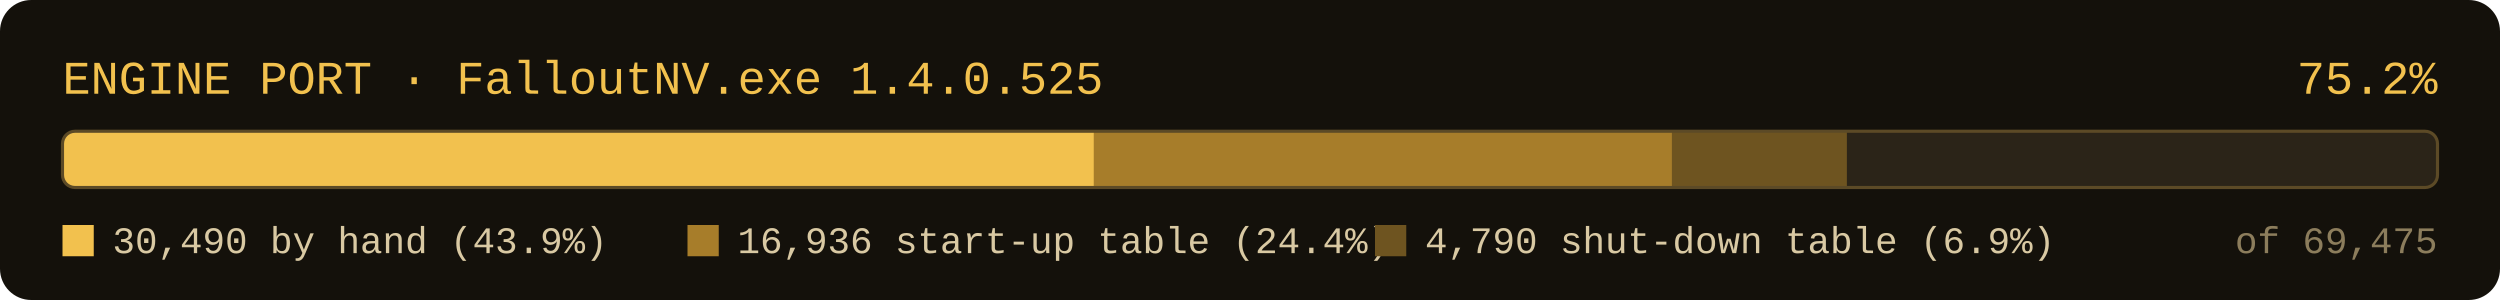
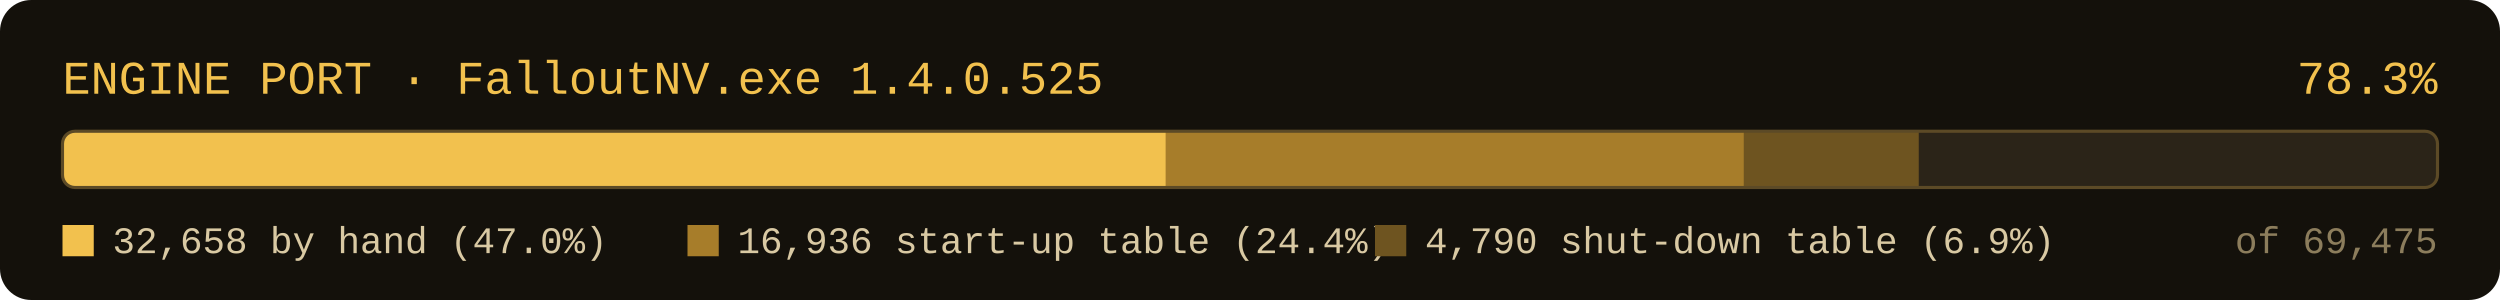
- <svg xmlns="http://www.w3.org/2000/svg" width="800" height="96" viewBox="0 0 800 96" role="img" aria-label="Engine port progress: 43.9% translated by hand, 24.4% start-up table, 6.9% shut-down table, 75.2% covered in all">
+ <svg xmlns="http://www.w3.org/2000/svg" width="800" height="96" viewBox="0 0 800 96" role="img" aria-label="Engine port progress: 47.0% translated by hand, 24.4% start-up table, 6.9% shut-down table, 78.3% covered in all">
  <rect x="0" y="0" width="800" height="96" rx="10" fill="#14110b" />
  <text x="20" y="30" font-family="Consolas, 'Courier New', monospace" font-size="15" fill="#f2c14e">ENGINE PORT · FalloutNV.exe 1.4.0.525</text>
-   <text x="780" y="30" text-anchor="end" font-family="Consolas, 'Courier New', monospace" font-size="15" fill="#f2c14e">75.2%</text>
+   <text x="780" y="30" text-anchor="end" font-family="Consolas, 'Courier New', monospace" font-size="15" fill="#f2c14e">78.3%</text>
  <rect x="20" y="42" width="760" height="18" rx="4" fill="#2b2418" />
-   <rect x="20" y="42" width="334" height="18" rx="4" fill="#f2c14e" />
-   <rect x="350" y="42" width="189" height="18" fill="#a77d2a" />
-   <rect x="535" y="42" width="56" height="18" fill="#6e5420" />
+   <rect x="20" y="42" width="357" height="18" rx="4" fill="#f2c14e" />
+   <rect x="373" y="42" width="189" height="18" fill="#a77d2a" />
+   <rect x="558" y="42" width="56" height="18" fill="#6e5420" />
  <rect x="20" y="42" width="760" height="18" rx="4" fill="none" stroke="#5c4a26" stroke-width="1" />
  <rect x="20" y="72" width="10" height="10" fill="#f2c14e" />
-   <text x="36" y="81" font-family="Consolas, 'Courier New', monospace" font-size="12" fill="#d9c9a3">30,490 by hand (43.9%)</text>
+   <text x="36" y="81" font-family="Consolas, 'Courier New', monospace" font-size="12" fill="#d9c9a3">32,658 by hand (47.0%)</text>
  <rect x="220" y="72" width="10" height="10" fill="#a77d2a" />
  <text x="236" y="81" font-family="Consolas, 'Courier New', monospace" font-size="12" fill="#d9c9a3">16,936 start-up table (24.4%)</text>
  <rect x="440" y="72" width="10" height="10" fill="#6e5420" />
  <text x="456" y="81" font-family="Consolas, 'Courier New', monospace" font-size="12" fill="#d9c9a3">4,790 shut-down table (6.9%)</text>
  <text x="780" y="81" text-anchor="end" font-family="Consolas, 'Courier New', monospace" font-size="12" fill="#8c7d5c">of 69,475</text>
</svg>
